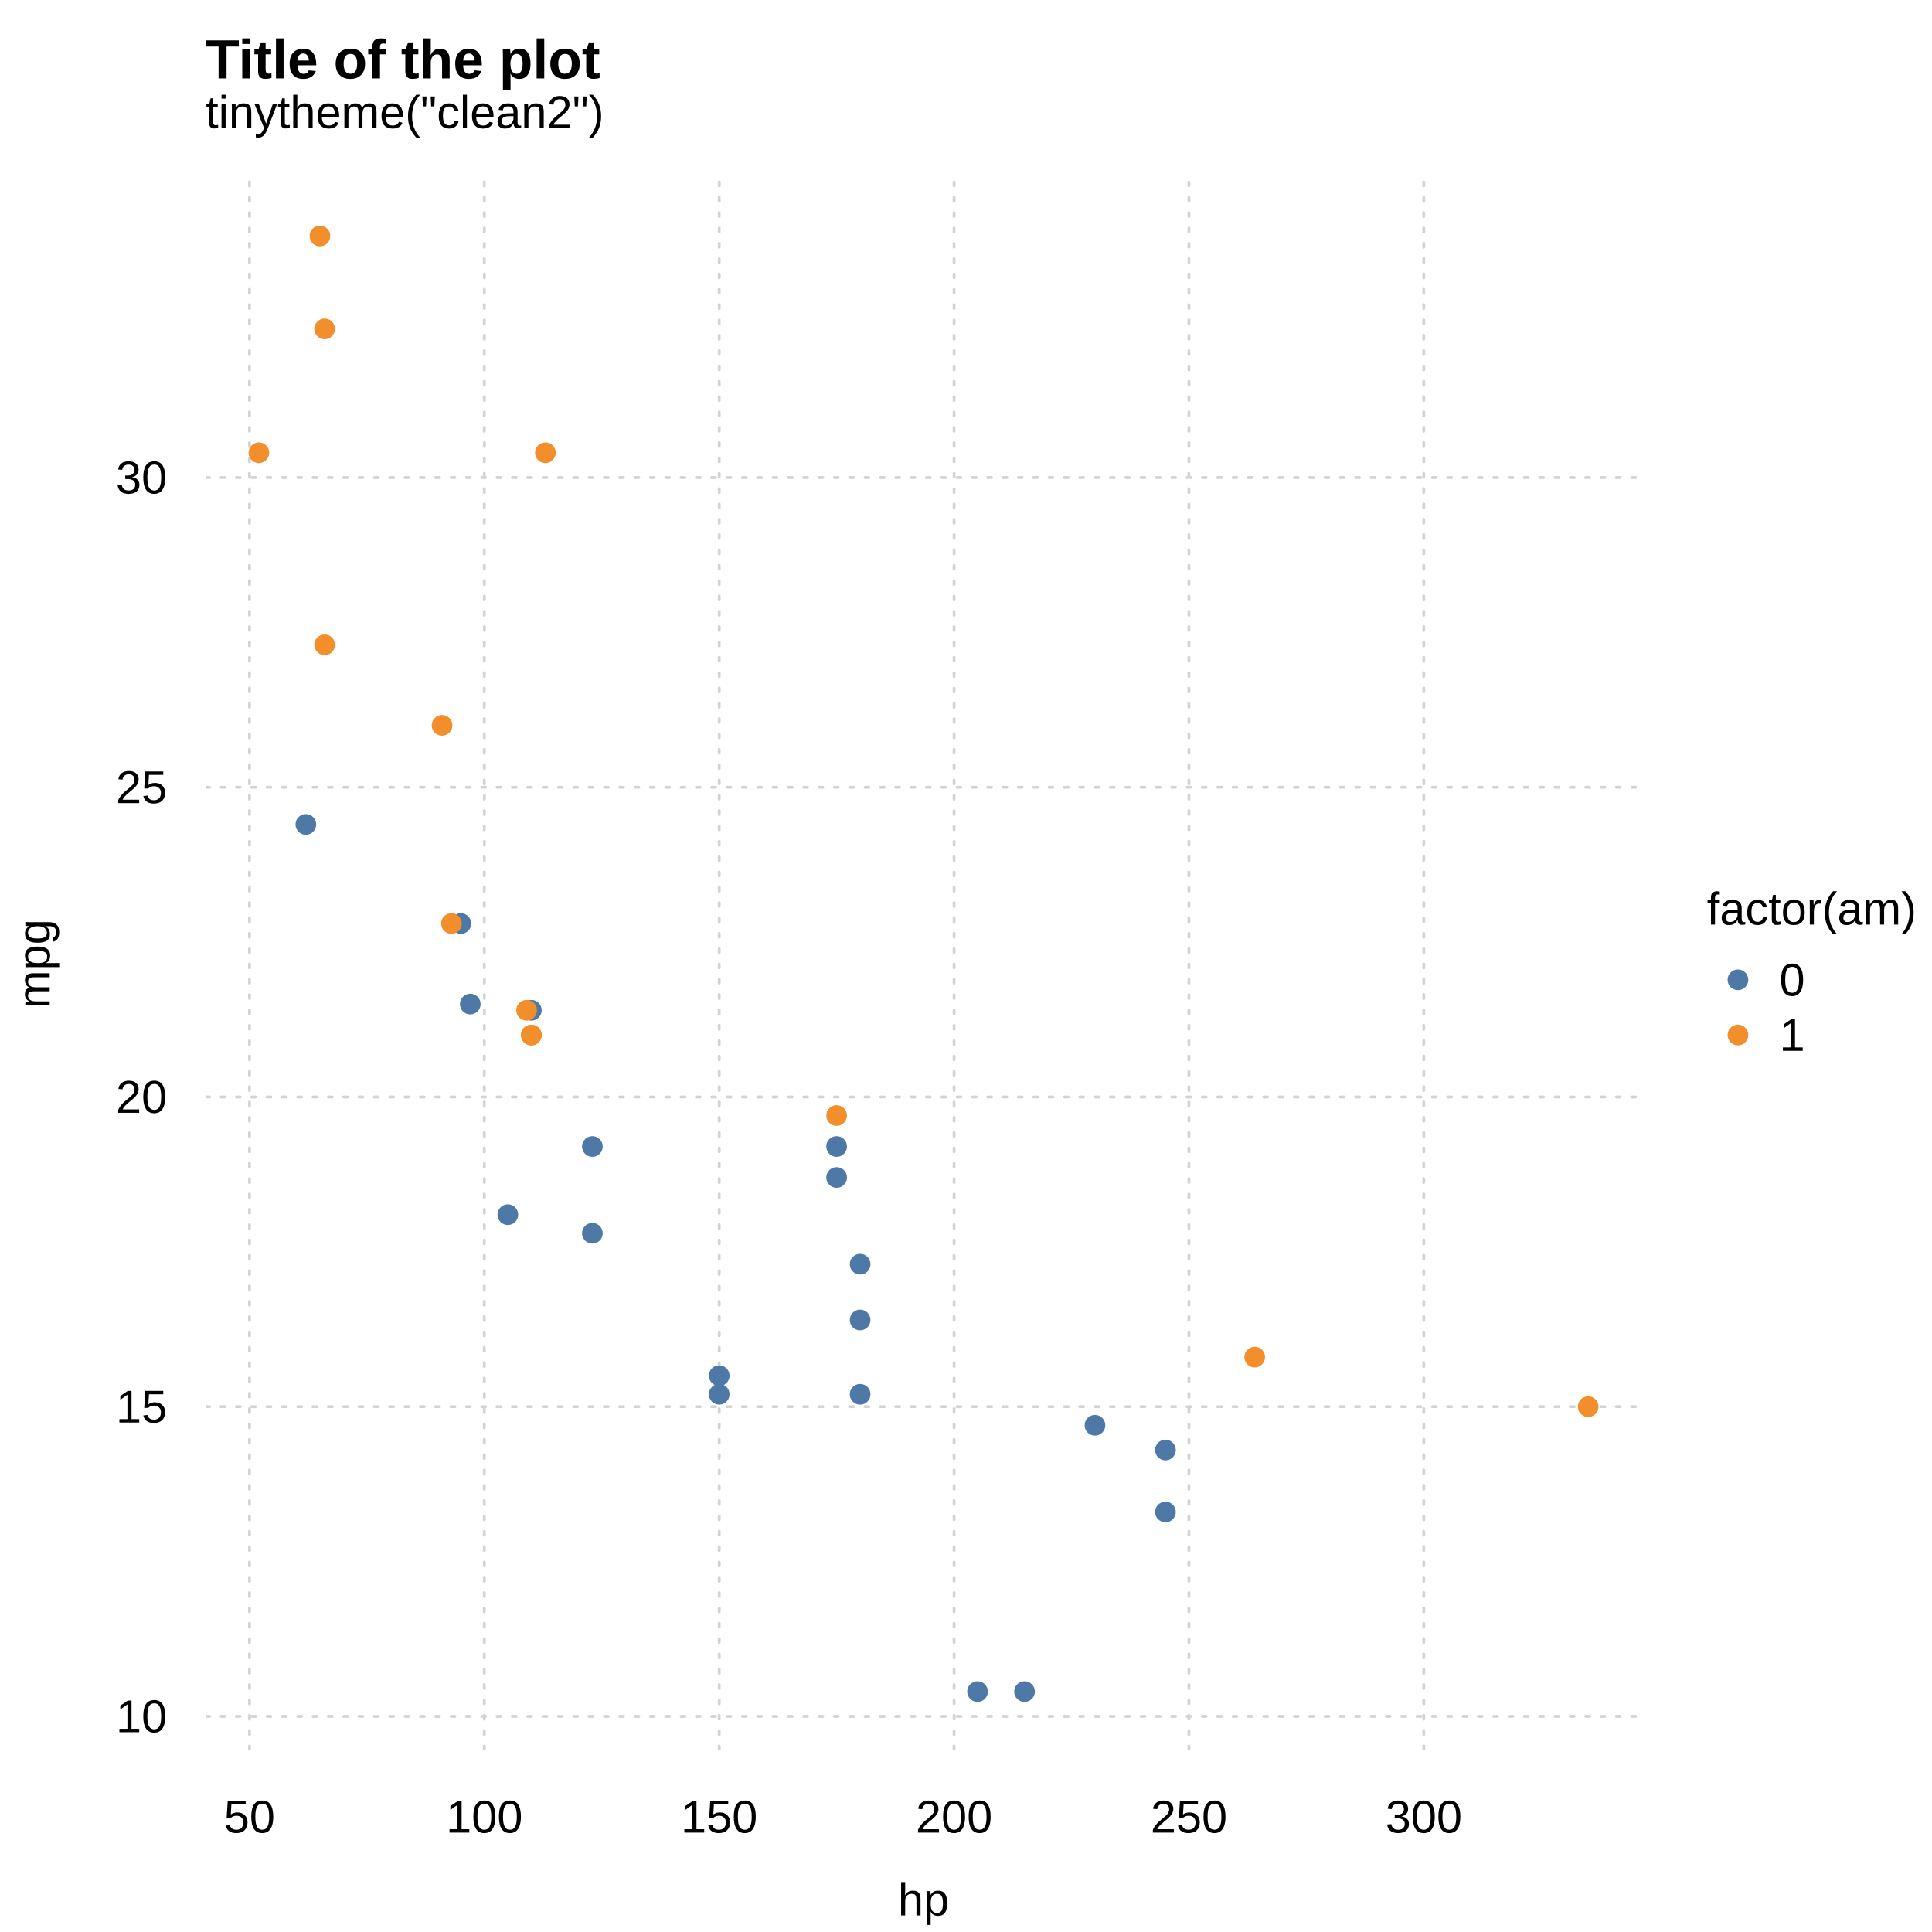
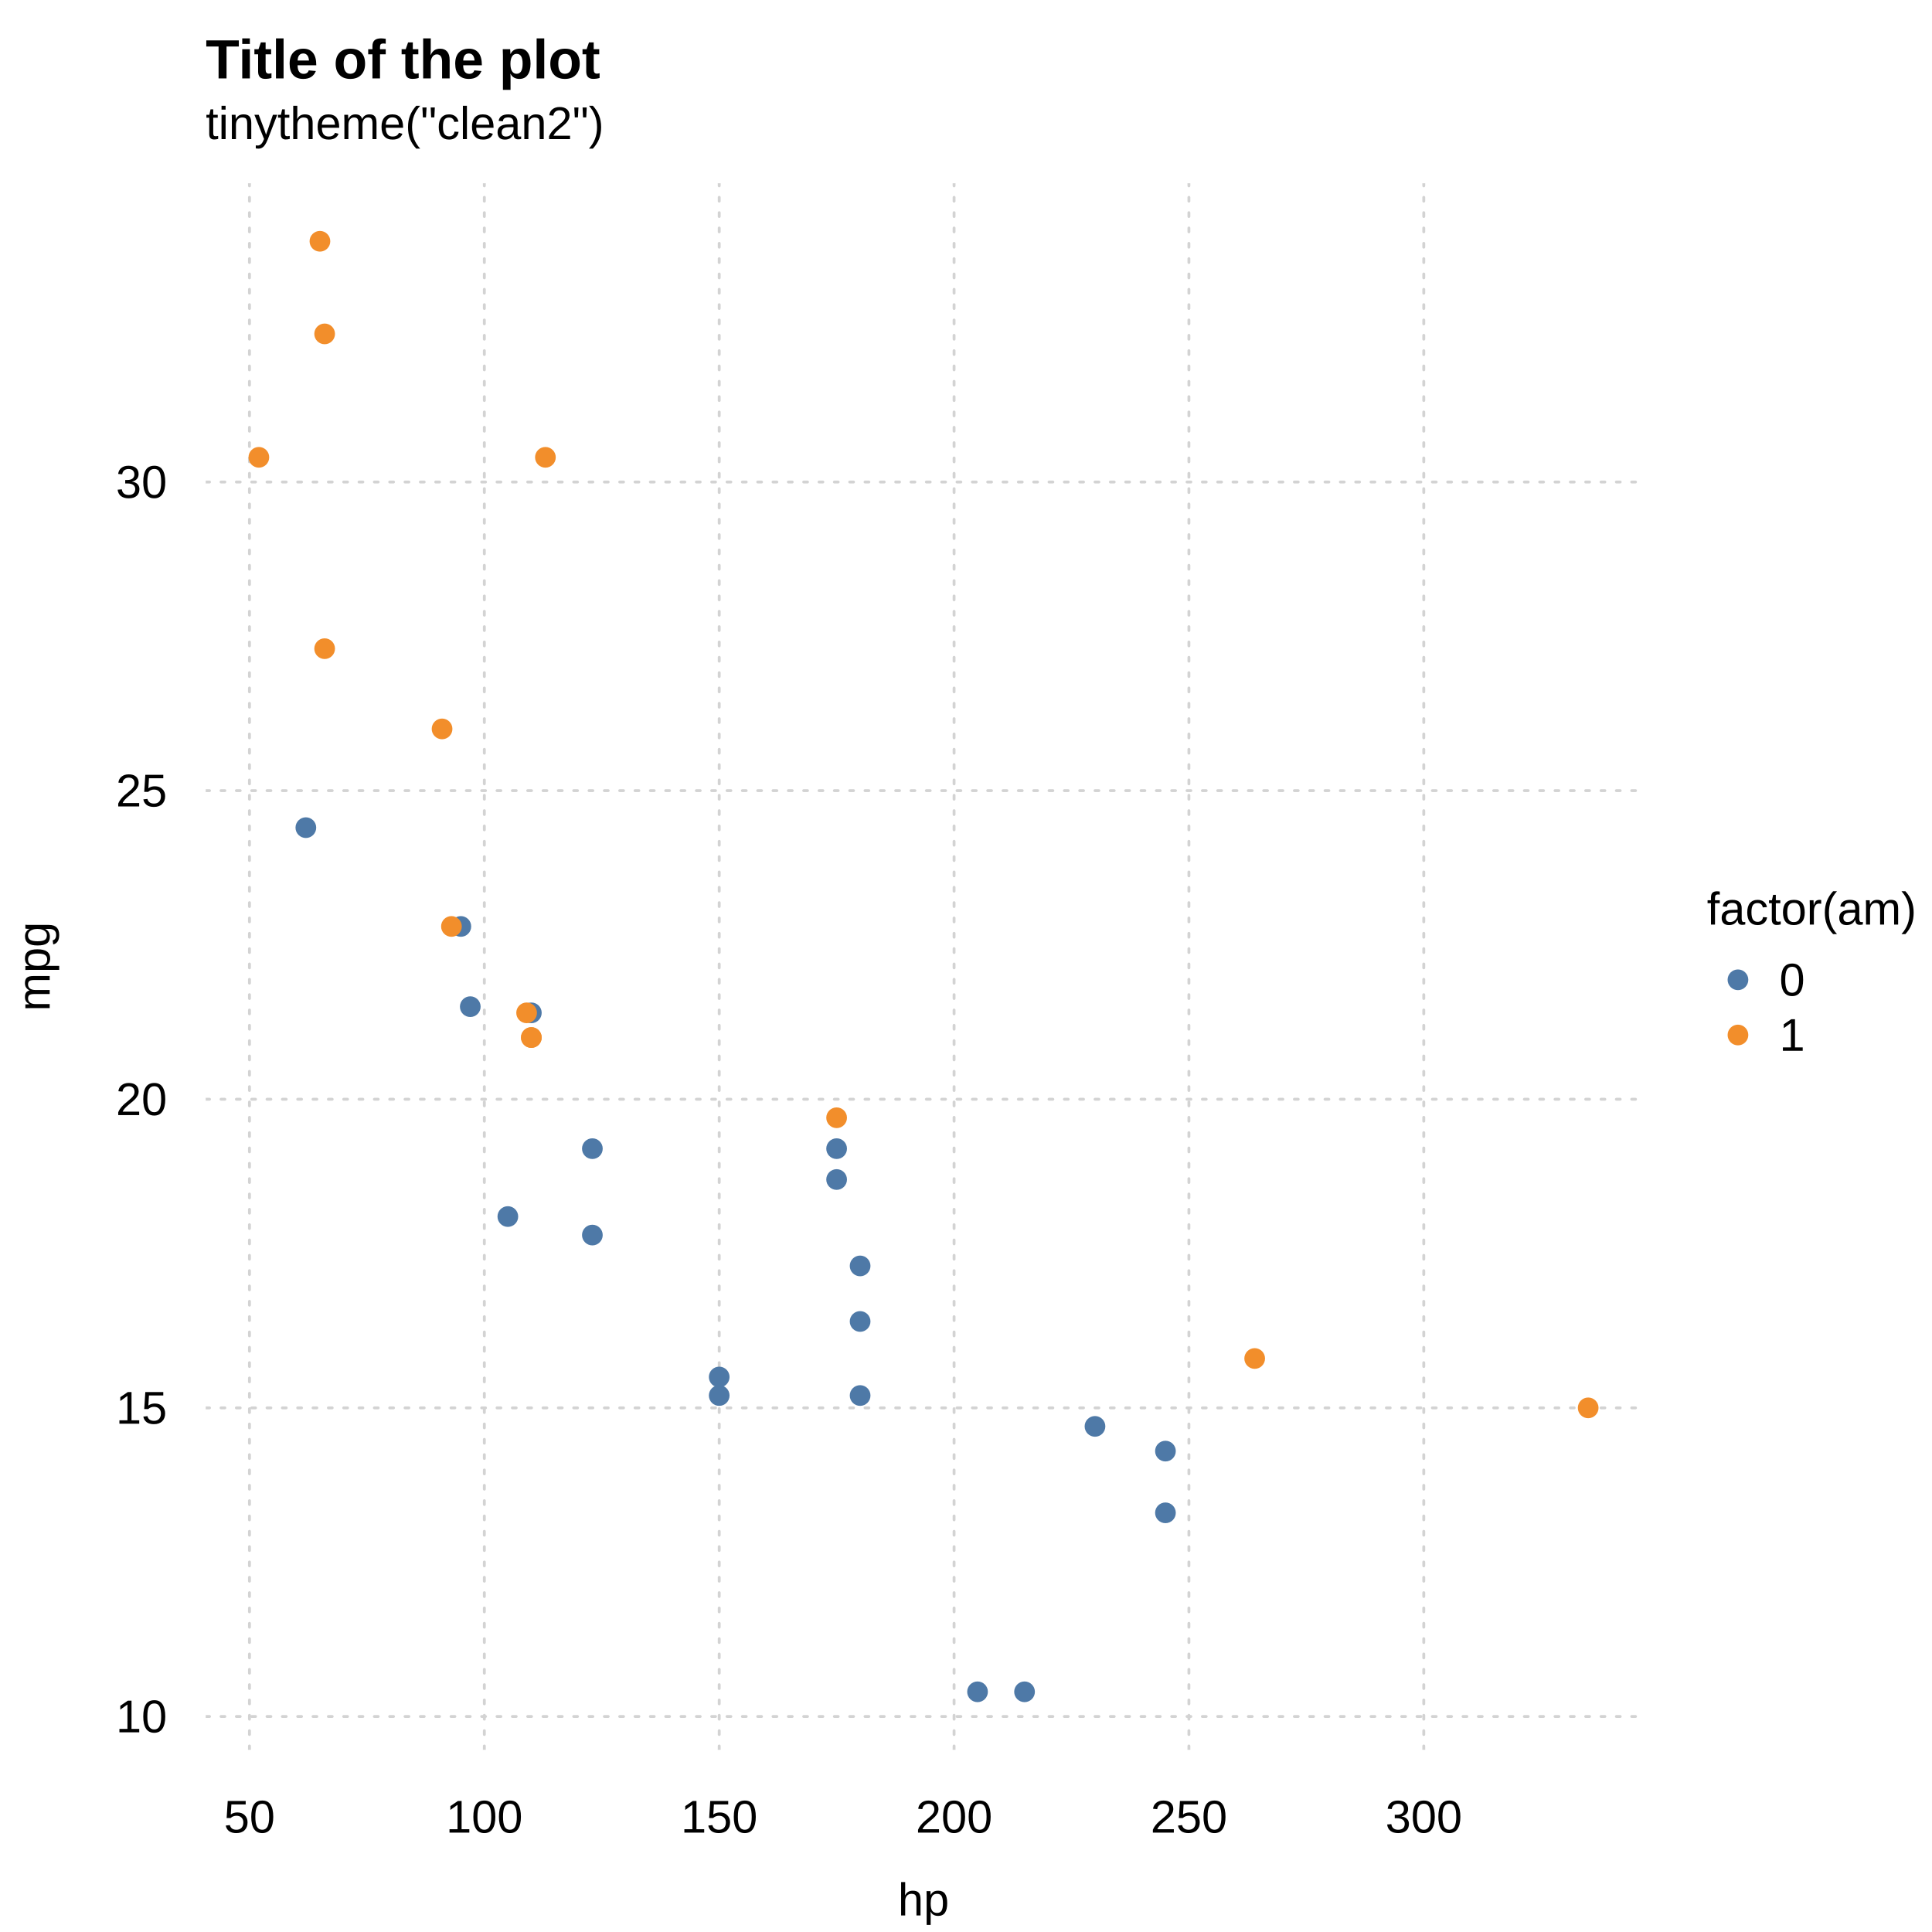
<svg xmlns="http://www.w3.org/2000/svg" width="504.00pt" height="504.00pt" viewBox="0 0 504.00 504.00">
  <g class="svglite">
    <defs>
      <style type="text/css">
    .svglite line, .svglite polyline, .svglite polygon, .svglite path, .svglite rect, .svglite circle {
      fill: none;
      stroke: #000000;
      stroke-linecap: round;
      stroke-linejoin: round;
      stroke-miterlimit: 10.00;
    }
    .svglite text {
      white-space: pre;
    }
    .svglite g.glyphgroup path {
      fill: inherit;
      stroke: none;
    }
  </style>
    </defs>
    <rect width="100%" height="100%" style="stroke: none; fill: #FFFFFF;" />
    <defs>
      <clipPath id="cpMC4wMHw1MDQuMDB8MC4wMHw1MDQuMDA=">
        <rect x="0.00" y="0.00" width="504.00" height="504.00" />
      </clipPath>
    </defs>
    <g clip-path="url(#cpMC4wMHw1MDQuMDB8MC4wMHw1MDQuMDA=)">
      <circle cx="453.38" cy="255.60" r="2.70" style="stroke-width: 0.75; stroke: none; fill: #4E79A7;" />
      <circle cx="453.38" cy="270.00" r="2.70" style="stroke-width: 0.75; stroke: none; fill: #F28E2B;" />
      <text x="472.62" y="241.20" text-anchor="middle" style="font-size: 12.00px; font-family: &quot;Liberation Sans&quot;;" textLength="54.67px" lengthAdjust="spacingAndGlyphs">factor(am)</text>
      <text x="464.18" y="259.73" style="font-size: 12.00px; font-family: &quot;Liberation Sans&quot;;" textLength="6.67px" lengthAdjust="spacingAndGlyphs">0</text>
      <text x="464.18" y="274.13" style="font-size: 12.00px; font-family: &quot;Liberation Sans&quot;;" textLength="6.67px" lengthAdjust="spacingAndGlyphs">1</text>
-       <text x="53.66" y="33.41" style="font-size: 12.00px; font-family: &quot;Liberation Sans&quot;;" textLength="103.91px" lengthAdjust="spacingAndGlyphs">tinytheme("clean2")</text>
+       <text x="53.66" y="36.29" style="font-size: 12.00px; font-family: &quot;Liberation Sans&quot;;" textLength="103.91px" lengthAdjust="spacingAndGlyphs">tinytheme("clean2")</text>
    </g>
    <defs>
      <clipPath id="cpMC4wMHw0MjguMTh8MC4wMHw1MDQuMDA=">
        <rect x="0.00" y="0.00" width="428.18" height="504.00" />
      </clipPath>
    </defs>
    <g clip-path="url(#cpMC4wMHw0MjguMTh8MC4wMHw1MDQuMDA=)">
      <text x="53.66" y="20.45" style="font-size: 14.40px; font-weight: bold; font-family: &quot;Liberation Sans&quot;;" textLength="102.91px" lengthAdjust="spacingAndGlyphs">Title of the plot</text>
      <text x="240.92" y="499.68" text-anchor="middle" style="font-size: 12.00px; font-family: &quot;Liberation Sans&quot;;" textLength="13.34px" lengthAdjust="spacingAndGlyphs">hp</text>
-       <text transform="translate(12.96,251.42) rotate(-90)" text-anchor="middle" style="font-size: 12.00px; font-family: &quot;Liberation Sans&quot;;" textLength="23.34px" lengthAdjust="spacingAndGlyphs">mpg</text>
+       <text transform="translate(12.96,252.14) rotate(-90)" text-anchor="middle" style="font-size: 12.00px; font-family: &quot;Liberation Sans&quot;;" textLength="23.34px" lengthAdjust="spacingAndGlyphs">mpg</text>
    </g>
    <g clip-path="url(#cpMC4wMHw1MDQuMDB8MC4wMHw1MDQuMDA=)">
      <text x="65.08" y="478.08" text-anchor="middle" style="font-size: 12.00px; font-family: &quot;Liberation Sans&quot;;" textLength="13.34px" lengthAdjust="spacingAndGlyphs">50</text>
      <text x="126.35" y="478.08" text-anchor="middle" style="font-size: 12.00px; font-family: &quot;Liberation Sans&quot;;" textLength="20.02px" lengthAdjust="spacingAndGlyphs">100</text>
      <text x="187.62" y="478.08" text-anchor="middle" style="font-size: 12.00px; font-family: &quot;Liberation Sans&quot;;" textLength="20.02px" lengthAdjust="spacingAndGlyphs">150</text>
      <text x="248.89" y="478.08" text-anchor="middle" style="font-size: 12.00px; font-family: &quot;Liberation Sans&quot;;" textLength="20.02px" lengthAdjust="spacingAndGlyphs">200</text>
      <text x="310.15" y="478.08" text-anchor="middle" style="font-size: 12.00px; font-family: &quot;Liberation Sans&quot;;" textLength="20.02px" lengthAdjust="spacingAndGlyphs">250</text>
      <text x="371.42" y="478.08" text-anchor="middle" style="font-size: 12.00px; font-family: &quot;Liberation Sans&quot;;" textLength="20.02px" lengthAdjust="spacingAndGlyphs">300</text>
-       <text x="43.58" y="451.88" text-anchor="end" style="font-size: 12.00px; font-family: &quot;Liberation Sans&quot;;" textLength="13.34px" lengthAdjust="spacingAndGlyphs">10</text>
-       <text x="43.58" y="371.09" text-anchor="end" style="font-size: 12.00px; font-family: &quot;Liberation Sans&quot;;" textLength="13.34px" lengthAdjust="spacingAndGlyphs">15</text>
-       <text x="43.58" y="290.29" text-anchor="end" style="font-size: 12.00px; font-family: &quot;Liberation Sans&quot;;" textLength="13.34px" lengthAdjust="spacingAndGlyphs">20</text>
-       <text x="43.58" y="209.50" text-anchor="end" style="font-size: 12.00px; font-family: &quot;Liberation Sans&quot;;" textLength="13.34px" lengthAdjust="spacingAndGlyphs">25</text>
-       <text x="43.58" y="128.71" text-anchor="end" style="font-size: 12.00px; font-family: &quot;Liberation Sans&quot;;" textLength="13.34px" lengthAdjust="spacingAndGlyphs">30</text>
+       <text x="43.58" y="451.91" text-anchor="end" style="font-size: 12.00px; font-family: &quot;Liberation Sans&quot;;" textLength="13.34px" lengthAdjust="spacingAndGlyphs">10</text>
+       <text x="43.58" y="371.40" text-anchor="end" style="font-size: 12.00px; font-family: &quot;Liberation Sans&quot;;" textLength="13.34px" lengthAdjust="spacingAndGlyphs">15</text>
+       <text x="43.58" y="290.89" text-anchor="end" style="font-size: 12.00px; font-family: &quot;Liberation Sans&quot;;" textLength="13.34px" lengthAdjust="spacingAndGlyphs">20</text>
+       <text x="43.58" y="210.38" text-anchor="end" style="font-size: 12.00px; font-family: &quot;Liberation Sans&quot;;" textLength="13.34px" lengthAdjust="spacingAndGlyphs">25</text>
+       <text x="43.58" y="129.87" text-anchor="end" style="font-size: 12.00px; font-family: &quot;Liberation Sans&quot;;" textLength="13.34px" lengthAdjust="spacingAndGlyphs">30</text>
    </g>
    <defs>
-       <clipPath id="cpNTMuNjZ8NDI4LjE4fDQ2LjM3fDQ1Ni40OA==">
-         <rect x="53.66" y="46.37" width="374.52" height="410.11" />
+       <clipPath id="cpNTMuNjZ8NDI4LjE4fDQ3LjgxfDQ1Ni40OA==">
+         <rect x="53.66" y="47.81" width="374.52" height="408.67" />
      </clipPath>
    </defs>
-     <g clip-path="url(#cpNTMuNjZ8NDI4LjE4fDQ2LjM3fDQ1Ni40OA==)">
-       <line x1="65.08" y1="456.48" x2="65.08" y2="46.37" style="stroke-width: 0.75; stroke: #D3D3D3; stroke-dasharray: 1.00,3.00;" />
-       <line x1="126.35" y1="456.48" x2="126.35" y2="46.37" style="stroke-width: 0.75; stroke: #D3D3D3; stroke-dasharray: 1.00,3.00;" />
-       <line x1="187.62" y1="456.48" x2="187.62" y2="46.37" style="stroke-width: 0.75; stroke: #D3D3D3; stroke-dasharray: 1.00,3.00;" />
-       <line x1="248.89" y1="456.48" x2="248.89" y2="46.37" style="stroke-width: 0.75; stroke: #D3D3D3; stroke-dasharray: 1.00,3.00;" />
-       <line x1="310.15" y1="456.48" x2="310.15" y2="46.37" style="stroke-width: 0.75; stroke: #D3D3D3; stroke-dasharray: 1.00,3.00;" />
-       <line x1="371.42" y1="456.48" x2="371.42" y2="46.37" style="stroke-width: 0.75; stroke: #D3D3D3; stroke-dasharray: 1.00,3.00;" />
-       <line x1="53.66" y1="447.75" x2="428.18" y2="447.75" style="stroke-width: 0.75; stroke: #D3D3D3; stroke-dasharray: 1.00,3.00;" />
-       <line x1="53.66" y1="366.96" x2="428.18" y2="366.96" style="stroke-width: 0.75; stroke: #D3D3D3; stroke-dasharray: 1.00,3.00;" />
-       <line x1="53.66" y1="286.17" x2="428.18" y2="286.17" style="stroke-width: 0.75; stroke: #D3D3D3; stroke-dasharray: 1.00,3.00;" />
-       <line x1="53.66" y1="205.37" x2="428.18" y2="205.37" style="stroke-width: 0.75; stroke: #D3D3D3; stroke-dasharray: 1.00,3.00;" />
-       <line x1="53.66" y1="124.58" x2="428.18" y2="124.58" style="stroke-width: 0.75; stroke: #D3D3D3; stroke-dasharray: 1.00,3.00;" />
-       <circle cx="138.61" cy="263.54" r="2.70" style="stroke-width: 0.75; stroke: none; fill: #4E79A7;" />
-       <circle cx="218.25" cy="307.17" r="2.70" style="stroke-width: 0.75; stroke: none; fill: #4E79A7;" />
-       <circle cx="132.48" cy="316.87" r="2.70" style="stroke-width: 0.75; stroke: none; fill: #4E79A7;" />
-       <circle cx="304.03" cy="378.27" r="2.70" style="stroke-width: 0.75; stroke: none; fill: #4E79A7;" />
-       <circle cx="79.79" cy="215.07" r="2.70" style="stroke-width: 0.75; stroke: none; fill: #4E79A7;" />
-       <circle cx="120.22" cy="240.92" r="2.70" style="stroke-width: 0.75; stroke: none; fill: #4E79A7;" />
-       <circle cx="154.53" cy="299.09" r="2.70" style="stroke-width: 0.75; stroke: none; fill: #4E79A7;" />
-       <circle cx="154.53" cy="321.72" r="2.70" style="stroke-width: 0.75; stroke: none; fill: #4E79A7;" />
-       <circle cx="224.38" cy="344.34" r="2.70" style="stroke-width: 0.75; stroke: none; fill: #4E79A7;" />
-       <circle cx="224.38" cy="329.79" r="2.70" style="stroke-width: 0.75; stroke: none; fill: #4E79A7;" />
-       <circle cx="224.38" cy="363.73" r="2.70" style="stroke-width: 0.75; stroke: none; fill: #4E79A7;" />
-       <circle cx="255.01" cy="441.29" r="2.70" style="stroke-width: 0.75; stroke: none; fill: #4E79A7;" />
-       <circle cx="267.27" cy="441.29" r="2.70" style="stroke-width: 0.75; stroke: none; fill: #4E79A7;" />
-       <circle cx="285.65" cy="371.81" r="2.70" style="stroke-width: 0.75; stroke: none; fill: #4E79A7;" />
-       <circle cx="122.68" cy="261.93" r="2.70" style="stroke-width: 0.75; stroke: none; fill: #4E79A7;" />
-       <circle cx="187.62" cy="358.88" r="2.70" style="stroke-width: 0.75; stroke: none; fill: #4E79A7;" />
-       <circle cx="187.62" cy="363.73" r="2.70" style="stroke-width: 0.75; stroke: none; fill: #4E79A7;" />
-       <circle cx="304.03" cy="394.43" r="2.70" style="stroke-width: 0.75; stroke: none; fill: #4E79A7;" />
-       <circle cx="218.25" cy="299.09" r="2.70" style="stroke-width: 0.75; stroke: none; fill: #4E79A7;" />
-       <circle cx="138.61" cy="270.01" r="2.70" style="stroke-width: 0.75; stroke: none; fill: #F28E2B;" />
-       <circle cx="138.61" cy="270.01" r="2.70" style="stroke-width: 0.75; stroke: none; fill: #F28E2B;" />
-       <circle cx="117.77" cy="240.92" r="2.70" style="stroke-width: 0.75; stroke: none; fill: #F28E2B;" />
-       <circle cx="84.69" cy="85.80" r="2.70" style="stroke-width: 0.75; stroke: none; fill: #F28E2B;" />
-       <circle cx="67.53" cy="118.11" r="2.70" style="stroke-width: 0.75; stroke: none; fill: #F28E2B;" />
-       <circle cx="83.46" cy="61.56" r="2.70" style="stroke-width: 0.75; stroke: none; fill: #F28E2B;" />
-       <circle cx="84.69" cy="168.21" r="2.70" style="stroke-width: 0.75; stroke: none; fill: #F28E2B;" />
-       <circle cx="115.32" cy="189.21" r="2.70" style="stroke-width: 0.75; stroke: none; fill: #F28E2B;" />
-       <circle cx="142.28" cy="118.11" r="2.70" style="stroke-width: 0.75; stroke: none; fill: #F28E2B;" />
-       <circle cx="327.31" cy="354.03" r="2.70" style="stroke-width: 0.75; stroke: none; fill: #F28E2B;" />
-       <circle cx="218.25" cy="291.01" r="2.70" style="stroke-width: 0.75; stroke: none; fill: #F28E2B;" />
-       <circle cx="414.31" cy="366.96" r="2.70" style="stroke-width: 0.75; stroke: none; fill: #F28E2B;" />
-       <circle cx="137.38" cy="263.54" r="2.70" style="stroke-width: 0.75; stroke: none; fill: #F28E2B;" />
+     <g clip-path="url(#cpNTMuNjZ8NDI4LjE4fDQ3LjgxfDQ1Ni40OA==)">
+       <line x1="65.08" y1="456.48" x2="65.08" y2="47.81" style="stroke-width: 0.75; stroke: #D3D3D3; stroke-dasharray: 1.00,3.00;" />
+       <line x1="126.35" y1="456.48" x2="126.35" y2="47.81" style="stroke-width: 0.75; stroke: #D3D3D3; stroke-dasharray: 1.00,3.00;" />
+       <line x1="187.62" y1="456.48" x2="187.62" y2="47.81" style="stroke-width: 0.75; stroke: #D3D3D3; stroke-dasharray: 1.00,3.00;" />
+       <line x1="248.89" y1="456.48" x2="248.89" y2="47.81" style="stroke-width: 0.75; stroke: #D3D3D3; stroke-dasharray: 1.00,3.00;" />
+       <line x1="310.15" y1="456.48" x2="310.15" y2="47.81" style="stroke-width: 0.75; stroke: #D3D3D3; stroke-dasharray: 1.00,3.00;" />
+       <line x1="371.42" y1="456.48" x2="371.42" y2="47.81" style="stroke-width: 0.75; stroke: #D3D3D3; stroke-dasharray: 1.00,3.00;" />
+       <line x1="53.66" y1="447.78" x2="428.18" y2="447.78" style="stroke-width: 0.75; stroke: #D3D3D3; stroke-dasharray: 1.00,3.00;" />
+       <line x1="53.66" y1="367.27" x2="428.18" y2="367.27" style="stroke-width: 0.75; stroke: #D3D3D3; stroke-dasharray: 1.00,3.00;" />
+       <line x1="53.66" y1="286.76" x2="428.18" y2="286.76" style="stroke-width: 0.75; stroke: #D3D3D3; stroke-dasharray: 1.00,3.00;" />
+       <line x1="53.66" y1="206.25" x2="428.18" y2="206.25" style="stroke-width: 0.75; stroke: #D3D3D3; stroke-dasharray: 1.00,3.00;" />
+       <line x1="53.66" y1="125.74" x2="428.18" y2="125.74" style="stroke-width: 0.75; stroke: #D3D3D3; stroke-dasharray: 1.00,3.00;" />
+       <circle cx="138.61" cy="264.22" r="2.70" style="stroke-width: 0.75; stroke: none; fill: #4E79A7;" />
+       <circle cx="218.25" cy="307.70" r="2.70" style="stroke-width: 0.75; stroke: none; fill: #4E79A7;" />
+       <circle cx="132.48" cy="317.36" r="2.70" style="stroke-width: 0.75; stroke: none; fill: #4E79A7;" />
+       <circle cx="304.03" cy="378.55" r="2.70" style="stroke-width: 0.75; stroke: none; fill: #4E79A7;" />
+       <circle cx="79.79" cy="215.91" r="2.70" style="stroke-width: 0.75; stroke: none; fill: #4E79A7;" />
+       <circle cx="120.22" cy="241.68" r="2.70" style="stroke-width: 0.75; stroke: none; fill: #4E79A7;" />
+       <circle cx="154.53" cy="299.65" r="2.70" style="stroke-width: 0.75; stroke: none; fill: #4E79A7;" />
+       <circle cx="154.53" cy="322.19" r="2.70" style="stroke-width: 0.75; stroke: none; fill: #4E79A7;" />
+       <circle cx="224.38" cy="344.73" r="2.70" style="stroke-width: 0.75; stroke: none; fill: #4E79A7;" />
+       <circle cx="224.38" cy="330.24" r="2.70" style="stroke-width: 0.75; stroke: none; fill: #4E79A7;" />
+       <circle cx="224.38" cy="364.05" r="2.70" style="stroke-width: 0.75; stroke: none; fill: #4E79A7;" />
+       <circle cx="255.01" cy="441.34" r="2.70" style="stroke-width: 0.75; stroke: none; fill: #4E79A7;" />
+       <circle cx="267.27" cy="441.34" r="2.70" style="stroke-width: 0.75; stroke: none; fill: #4E79A7;" />
+       <circle cx="285.65" cy="372.10" r="2.70" style="stroke-width: 0.75; stroke: none; fill: #4E79A7;" />
+       <circle cx="122.68" cy="262.61" r="2.70" style="stroke-width: 0.75; stroke: none; fill: #4E79A7;" />
+       <circle cx="187.62" cy="359.22" r="2.70" style="stroke-width: 0.75; stroke: none; fill: #4E79A7;" />
+       <circle cx="187.62" cy="364.05" r="2.70" style="stroke-width: 0.75; stroke: none; fill: #4E79A7;" />
+       <circle cx="304.03" cy="394.65" r="2.70" style="stroke-width: 0.75; stroke: none; fill: #4E79A7;" />
+       <circle cx="218.25" cy="299.65" r="2.70" style="stroke-width: 0.75; stroke: none; fill: #4E79A7;" />
+       <circle cx="138.61" cy="270.66" r="2.70" style="stroke-width: 0.75; stroke: none; fill: #F28E2B;" />
+       <circle cx="138.61" cy="270.66" r="2.70" style="stroke-width: 0.75; stroke: none; fill: #F28E2B;" />
+       <circle cx="117.77" cy="241.68" r="2.70" style="stroke-width: 0.75; stroke: none; fill: #F28E2B;" />
+       <circle cx="84.69" cy="87.10" r="2.70" style="stroke-width: 0.75; stroke: none; fill: #F28E2B;" />
+       <circle cx="67.53" cy="119.30" r="2.70" style="stroke-width: 0.75; stroke: none; fill: #F28E2B;" />
+       <circle cx="83.46" cy="62.94" r="2.70" style="stroke-width: 0.75; stroke: none; fill: #F28E2B;" />
+       <circle cx="84.69" cy="169.22" r="2.70" style="stroke-width: 0.75; stroke: none; fill: #F28E2B;" />
+       <circle cx="115.32" cy="190.15" r="2.70" style="stroke-width: 0.75; stroke: none; fill: #F28E2B;" />
+       <circle cx="142.28" cy="119.30" r="2.70" style="stroke-width: 0.75; stroke: none; fill: #F28E2B;" />
+       <circle cx="327.31" cy="354.39" r="2.70" style="stroke-width: 0.75; stroke: none; fill: #F28E2B;" />
+       <circle cx="218.25" cy="291.59" r="2.70" style="stroke-width: 0.75; stroke: none; fill: #F28E2B;" />
+       <circle cx="414.31" cy="367.27" r="2.70" style="stroke-width: 0.75; stroke: none; fill: #F28E2B;" />
+       <circle cx="137.38" cy="264.22" r="2.70" style="stroke-width: 0.75; stroke: none; fill: #F28E2B;" />
    </g>
  </g>
</svg>
